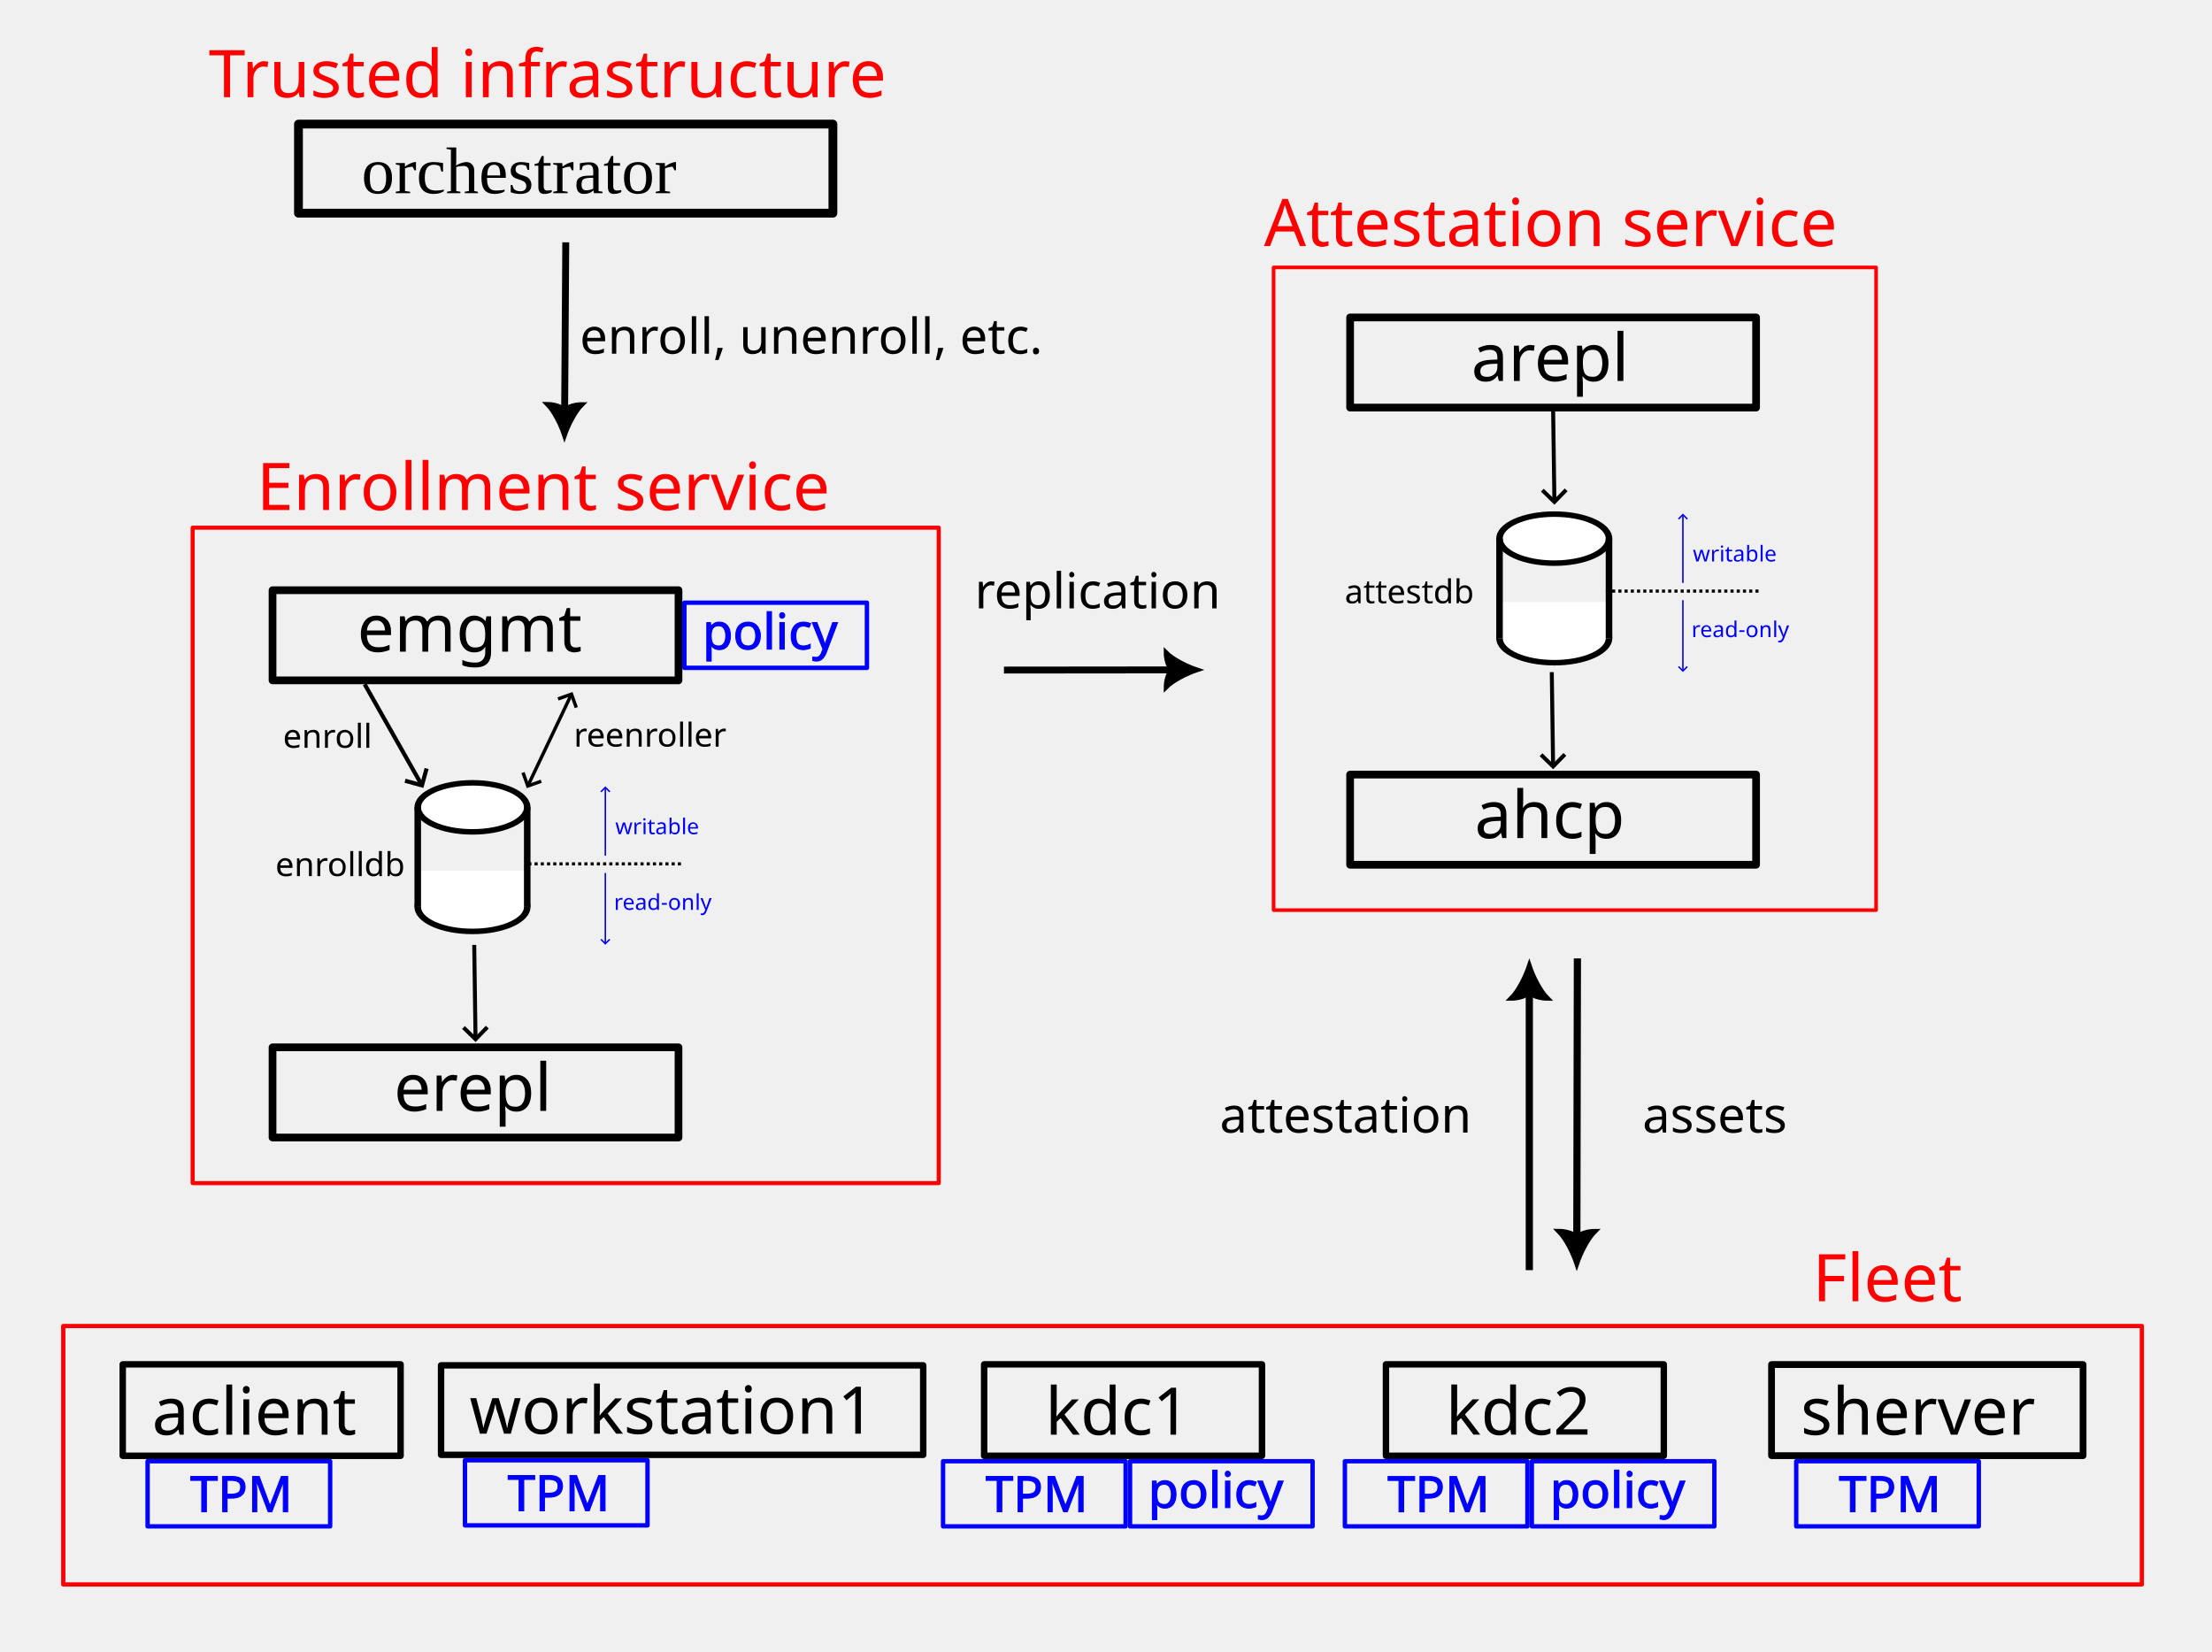
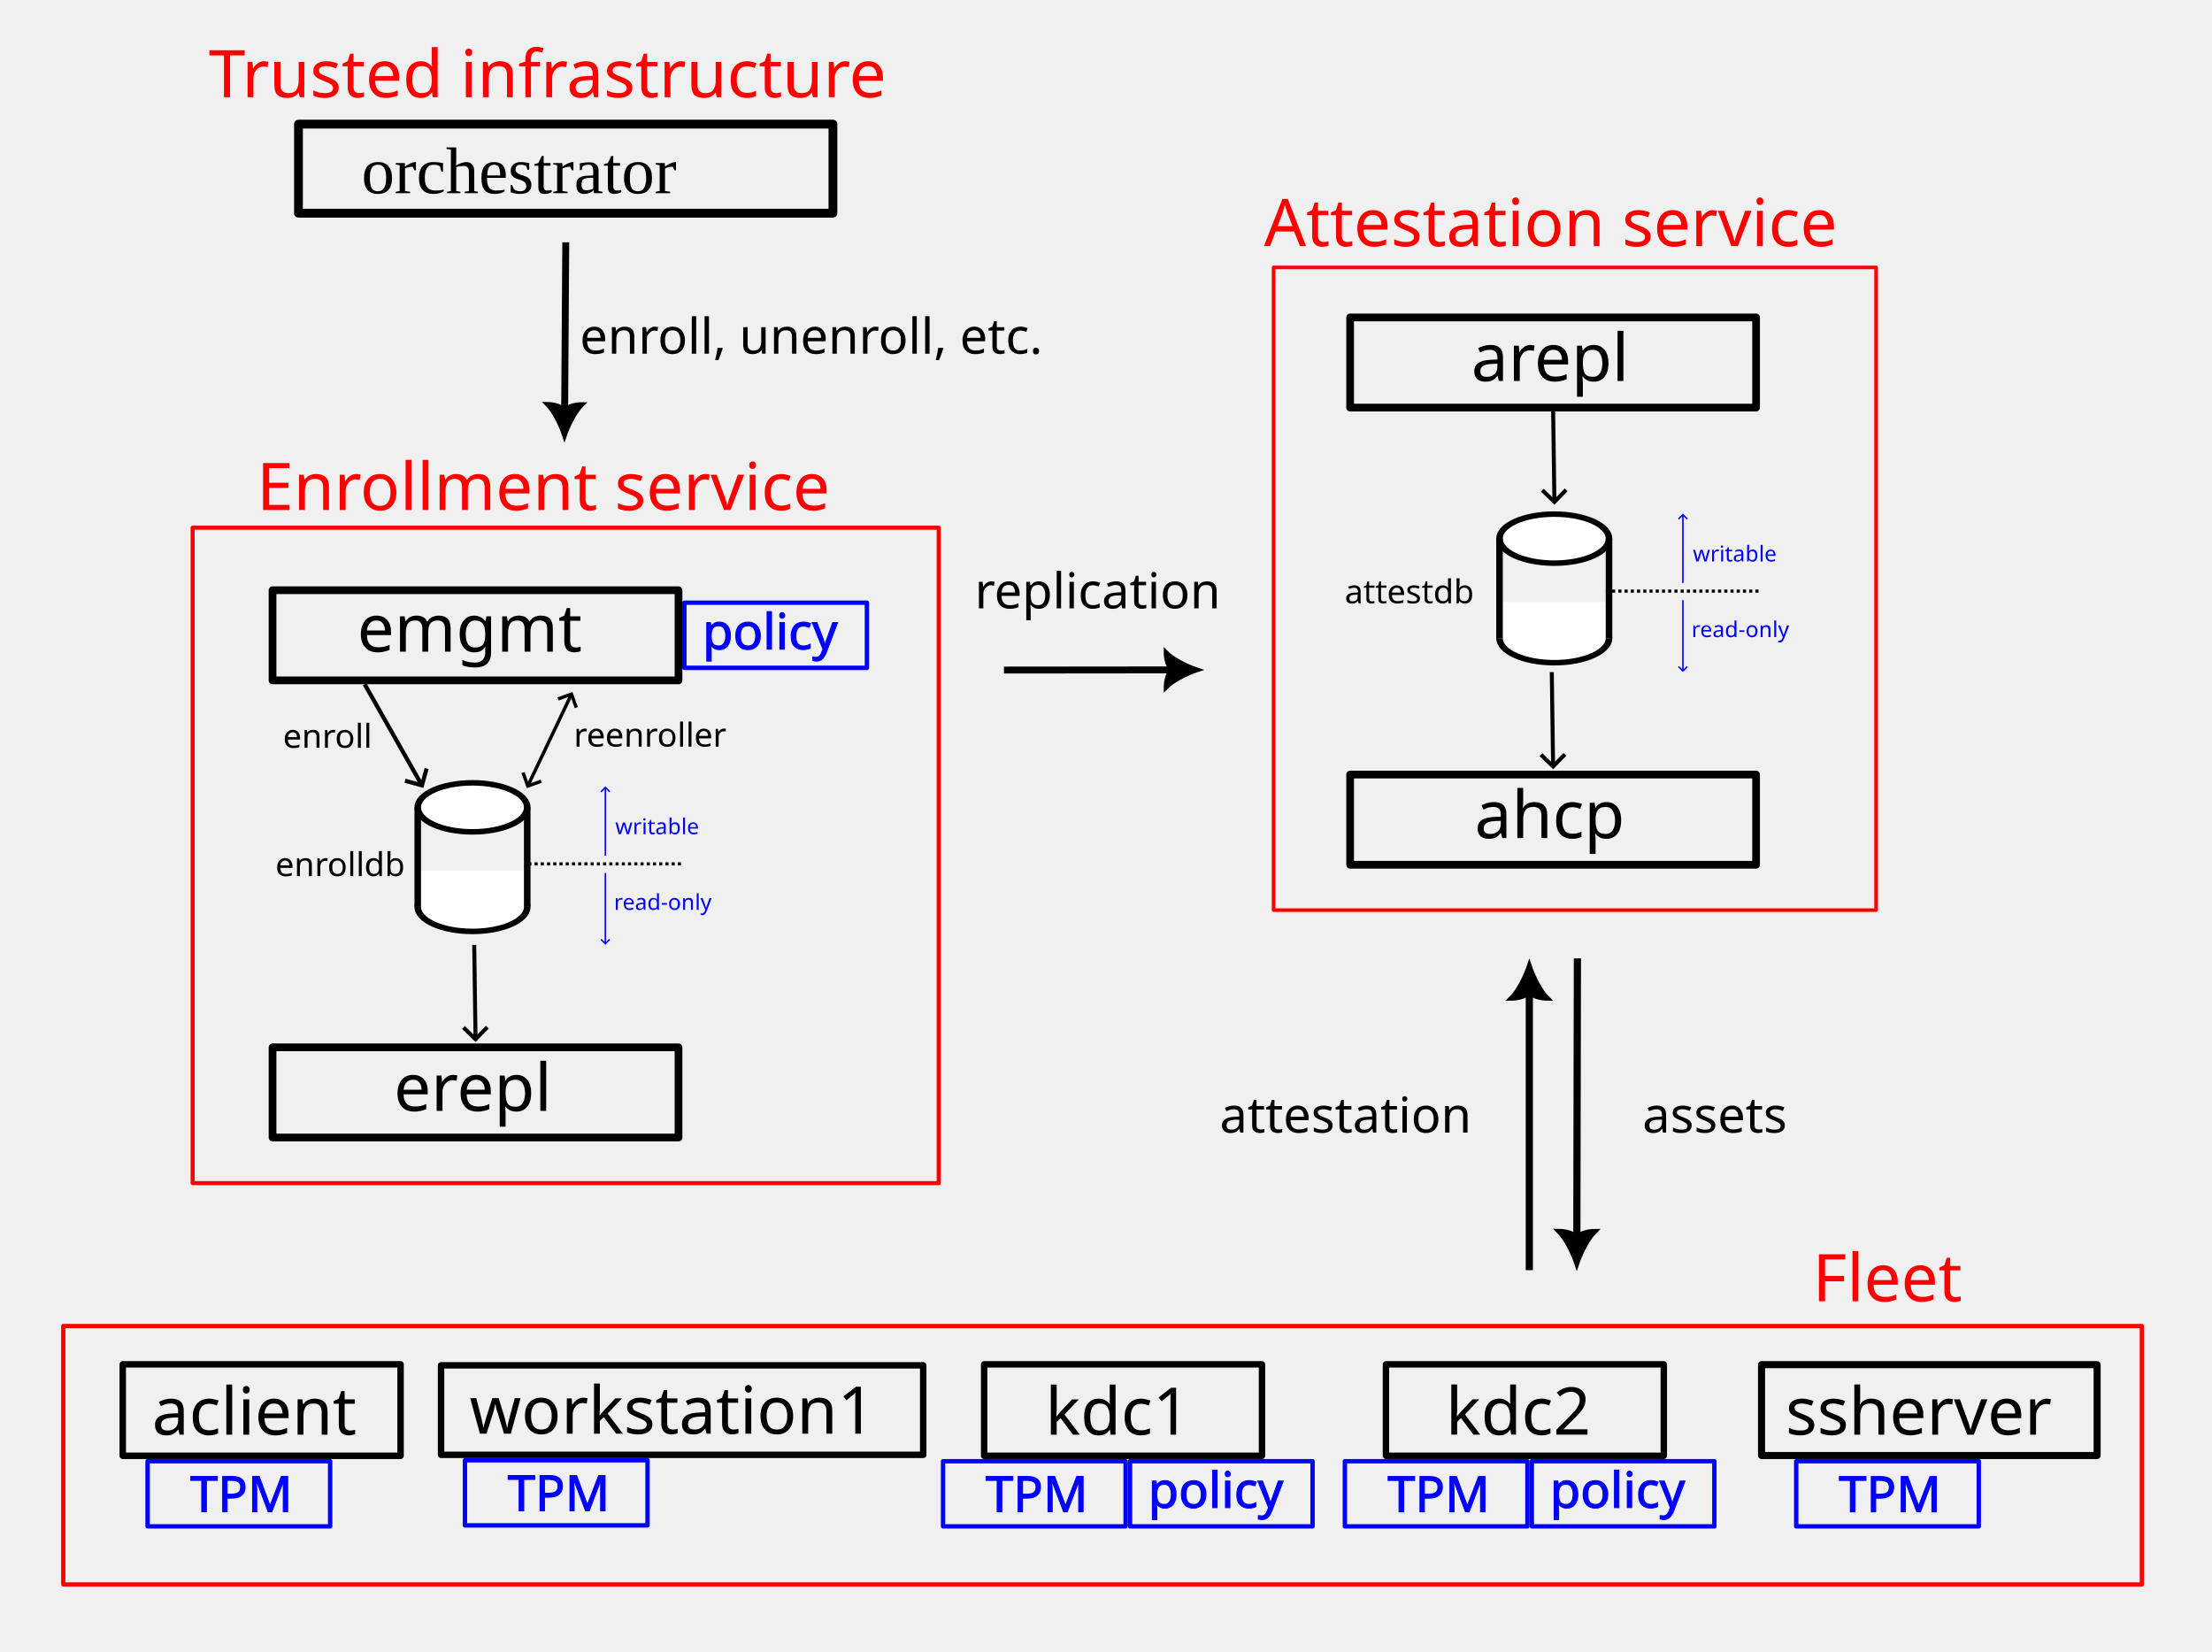
<svg xmlns="http://www.w3.org/2000/svg" width="142mm" height="106mm" viewBox="0 0 142 106" version="1.1" id="svg1">
  <defs id="defs1">
    <marker style="overflow:visible" id="marker6" refX="0" refY="0" orient="auto-start-reverse" markerWidth="1" markerHeight="1" viewBox="0 0 1 1" preserveAspectRatio="xMidYMid">
      <path transform="scale(0.5)" style="fill:context-stroke;fill-rule:evenodd;stroke:context-stroke;stroke-width:1pt" d="m 6,0 c -3,1 -7,3 -9,5 0,0 0,-4 2,-5 -2,-1 -2,-5 -2,-5 2,2 6,4 9,5 z" id="path6" />
    </marker>
    <marker style="overflow:visible" id="marker56" refX="0" refY="0" orient="auto-start-reverse" markerWidth="1" markerHeight="1" viewBox="0 0 1 1" preserveAspectRatio="xMidYMid">
      <path transform="scale(0.5)" style="fill:context-stroke;fill-rule:evenodd;stroke:context-stroke;stroke-width:1pt" d="m 6,0 c -3,1 -7,3 -9,5 0,0 0,-4 2,-5 -2,-1 -2,-5 -2,-5 2,2 6,4 9,5 z" id="path56" />
    </marker>
    <marker style="overflow:visible" id="marker35" refX="0" refY="0" orient="auto-start-reverse" markerWidth="1" markerHeight="1" viewBox="0 0 1 1" preserveAspectRatio="xMidYMid">
      <path style="fill:none;stroke:context-stroke;stroke-width:1;stroke-linecap:butt" d="M 3,-3 0,0 3,3" transform="rotate(180,0.125,0)" id="path35" />
    </marker>
    <marker style="overflow:visible" id="marker33" refX="0" refY="0" orient="auto-start-reverse" markerWidth="1" markerHeight="1" viewBox="0 0 1 1" preserveAspectRatio="xMidYMid">
      <path style="fill:none;stroke:context-stroke;stroke-width:1;stroke-linecap:butt" d="M 3,-3 0,0 3,3" transform="rotate(180,0.125,0)" id="path33" />
    </marker>
    <marker style="overflow:visible" id="marker25" refX="0" refY="0" orient="auto-start-reverse" markerWidth="1" markerHeight="1" viewBox="0 0 1 1" preserveAspectRatio="xMidYMid">
      <path style="fill:none;stroke:context-stroke;stroke-width:1;stroke-linecap:butt" d="M 3,-3 0,0 3,3" transform="rotate(180,0.125,0)" id="path25" />
    </marker>
    <marker style="overflow:visible" id="marker24" refX="0" refY="0" orient="auto-start-reverse" markerWidth="1" markerHeight="1" viewBox="0 0 1 1" preserveAspectRatio="xMidYMid">
      <path style="fill:none;stroke:context-stroke;stroke-width:1;stroke-linecap:butt" d="M 3,-3 0,0 3,3" transform="rotate(180,0.125,0)" id="path24" />
    </marker>
    <marker style="overflow:visible" id="ArrowWide" refX="0" refY="0" orient="auto-start-reverse" markerWidth="1" markerHeight="1" viewBox="0 0 1 1" preserveAspectRatio="xMidYMid">
      <path style="fill:none;stroke:context-stroke;stroke-width:1;stroke-linecap:butt" d="M 3,-3 0,0 3,3" transform="rotate(180,0.125,0)" id="path1" />
    </marker>
    <symbol id="FlowSymbols.svg:MagneticDisk">
      <path d="m 35,25 a 65,65 0 0 1 80,0 v 100 a 65,65 0 0 1 -80,0 z" style="stroke-width:2" id="path28" />
      <path d="M 115,25 A 65,65 0 0 1 35,25" style="fill:none;stroke-width:2;stroke-linecap:butt" id="path29" />
      <path d="M 115,40 A 65,65 0 0 1 35,40" style="fill:none;stroke-width:2;stroke-linecap:butt" id="path30" />
      <path d="M 115,55 A 65,65 0 0 1 35,55" style="fill:none;stroke-width:2;stroke-linecap:butt" id="path31" />
    </symbol>
    <marker style="overflow:visible" id="ArrowWide-8" refX="0" refY="0" orient="auto-start-reverse" markerWidth="1" markerHeight="1" viewBox="0 0 1 1" preserveAspectRatio="xMidYMid">
      <path style="fill:none;stroke:context-stroke;stroke-width:1;stroke-linecap:butt" d="M 3,-3 0,0 3,3" transform="rotate(180,0.125,0)" id="path1-7" />
    </marker>
    <marker style="overflow:visible" id="marker33-5" refX="0" refY="0" orient="auto-start-reverse" markerWidth="1" markerHeight="1" viewBox="0 0 1 1" preserveAspectRatio="xMidYMid">
      <path style="fill:none;stroke:context-stroke;stroke-width:1;stroke-linecap:butt" d="M 3,-3 0,0 3,3" transform="rotate(180,0.125,0)" id="path33-0" />
    </marker>
    <marker style="overflow:visible" id="marker35-9" refX="0" refY="0" orient="auto-start-reverse" markerWidth="1" markerHeight="1" viewBox="0 0 1 1" preserveAspectRatio="xMidYMid">
      <path style="fill:none;stroke:context-stroke;stroke-width:1;stroke-linecap:butt" d="M 3,-3 0,0 3,3" transform="rotate(180,0.125,0)" id="path35-0" />
    </marker>
    <marker style="overflow:visible" id="ArrowWide-8-0" refX="0" refY="0" orient="auto-start-reverse" markerWidth="1" markerHeight="1" viewBox="0 0 1 1" preserveAspectRatio="xMidYMid">
      <path style="fill:none;stroke:context-stroke;stroke-width:1;stroke-linecap:butt" d="M 3,-3 0,0 3,3" transform="rotate(180,0.125,0)" id="path1-7-6" />
    </marker>
    <marker style="overflow:visible" id="ArrowWide-8-0-9" refX="0" refY="0" orient="auto-start-reverse" markerWidth="1" markerHeight="1" viewBox="0 0 1 1" preserveAspectRatio="xMidYMid">
      <path style="fill:none;stroke:context-stroke;stroke-width:1;stroke-linecap:butt" d="M 3,-3 0,0 3,3" transform="rotate(180,0.125,0)" id="path1-7-6-7" />
    </marker>
    <marker style="overflow:visible" id="ArrowTriangleStylized-0" refX="0" refY="0" orient="auto-start-reverse" markerWidth="1" markerHeight="1" viewBox="0 0 1 1" preserveAspectRatio="xMidYMid">
      <path transform="scale(0.5)" style="fill:context-stroke;fill-rule:evenodd;stroke:context-stroke;stroke-width:1pt" d="m 6,0 c -3,1 -7,3 -9,5 0,0 0,-4 2,-5 -2,-1 -2,-5 -2,-5 2,2 6,4 9,5 z" id="path4-7" />
    </marker>
    <marker style="overflow:visible" id="marker56-4" refX="0" refY="0" orient="auto-start-reverse" markerWidth="1" markerHeight="1" viewBox="0 0 1 1" preserveAspectRatio="xMidYMid">
      <path transform="scale(0.5)" style="fill:context-stroke;fill-rule:evenodd;stroke:context-stroke;stroke-width:1pt" d="m 6,0 c -3,1 -7,3 -9,5 0,0 0,-4 2,-5 -2,-1 -2,-5 -2,-5 2,2 6,4 9,5 z" id="path56-8" />
    </marker>
  </defs>
  <g id="layer1">
    <text xml:space="preserve" style="font-style:normal;font-variant:normal;font-weight:normal;font-stretch:normal;font-size:2.117px;font-family:sans-serif;-inkscape-font-specification:'sans-serif, Normal';font-variant-ligatures:normal;font-variant-caps:normal;font-variant-numeric:normal;font-variant-east-asian:normal;text-align:start;writing-mode:lr-tb;direction:ltr;text-anchor:start;fill:#0000ff;stroke:#000000;stroke-width:0.065;stroke-linejoin:round;stroke-dasharray:none;stroke-opacity:1" x="109.721" y="74.618" id="text23">
      <tspan id="tspan23" style="stroke-width:0.065" x="109.721" y="74.618" />
    </text>
-     <g id="g46" transform="translate(-23.76191,-5.627278)">
-       <g id="g3" transform="translate(1.855981,-3.560193)">
-         <text xml:space="preserve" style="font-size:4.233px;text-align:start;writing-mode:lr-tb;direction:ltr;text-anchor:start;fill:#000000;stroke-width:0.265" x="45.116" y="21.59" id="text3">
-           <tspan id="tspan3" style="font-size:4.233px;stroke-width:0.265" x="45.116" y="21.59">orchestrator</tspan>
-         </text>
-         <rect style="fill:none;stroke:#000000;stroke-width:0.565;stroke-linejoin:round;stroke-dasharray:none;stroke-opacity:1" id="rect3" width="34.309" height="5.718" x="41.066" y="17.154" />
-       </g>
-       <text xml:space="preserve" style="font-style:normal;font-variant:normal;font-weight:normal;font-stretch:normal;font-size:4.233px;font-family:sans-serif;-inkscape-font-specification:'sans-serif, Normal';font-variant-ligatures:normal;font-variant-caps:normal;font-variant-numeric:normal;font-variant-east-asian:normal;text-align:start;writing-mode:lr-tb;direction:ltr;text-anchor:start;fill:#ff0000;fill-opacity:1;stroke-width:0.265" x="37.157" y="11.868" id="text3-8-19-5">
-         <tspan id="tspan39" x="37.157" y="11.868">Trusted infrastructure</tspan>
-       </text>
-     </g>
+     <text xml:space="preserve" style="font-size:4.233px;text-align:start;writing-mode:lr-tb;direction:ltr;text-anchor:start;fill:#000000;stroke-width:0.265" x="23.21" y="12.402" id="text3">
+       <tspan id="tspan3" style="font-size:4.233px;stroke-width:0.265" x="23.21" y="12.402">orchestrator</tspan>
+     </text>
+     <rect style="fill:none;stroke:#000000;stroke-width:0.565;stroke-linejoin:round;stroke-dasharray:none;stroke-opacity:1" id="rect3" width="34.309" height="5.718" x="19.161" y="7.967" />
+     <text xml:space="preserve" style="font-style:normal;font-variant:normal;font-weight:normal;font-stretch:normal;font-size:4.233px;font-family:sans-serif;-inkscape-font-specification:'sans-serif, Normal';font-variant-ligatures:normal;font-variant-caps:normal;font-variant-numeric:normal;font-variant-east-asian:normal;text-align:start;writing-mode:lr-tb;direction:ltr;text-anchor:start;fill:#ff0000;fill-opacity:1;stroke-width:0.265" x="13.395" y="6.24" id="text3-8-19-5">
+       <tspan id="tspan39" x="13.395" y="6.24">Trusted infrastructure</tspan>
+     </text>
    <text xml:space="preserve" style="font-style:normal;font-variant:normal;font-weight:normal;font-stretch:normal;font-size:3.175px;font-family:sans-serif;-inkscape-font-specification:'sans-serif, Normal';font-variant-ligatures:normal;font-variant-caps:normal;font-variant-numeric:normal;font-variant-east-asian:normal;text-align:start;writing-mode:lr-tb;direction:ltr;text-anchor:start;fill:#000000;fill-opacity:1;stroke:#0000ff;stroke-width:0;stroke-linejoin:round;stroke-dasharray:none;stroke-opacity:1" x="37.222" y="22.704" id="text22-0">
      <tspan id="tspan45" x="37.222" y="22.704">enroll, unenroll, etc.</tspan>
    </text>
    <g id="g52" transform="translate(-2.645834,-69.52263)">
      <text xml:space="preserve" style="font-style:normal;font-variant:normal;font-weight:normal;font-stretch:normal;font-size:3.175px;font-family:sans-serif;-inkscape-font-specification:'sans-serif, Normal';font-variant-ligatures:normal;font-variant-caps:normal;font-variant-numeric:normal;font-variant-east-asian:normal;text-align:start;writing-mode:lr-tb;direction:ltr;text-anchor:start;fill:#0000ff;fill-opacity:1;stroke:#0000ff;stroke-width:0.065;stroke-dasharray:none;stroke-opacity:1" x="14.862" y="166.567" id="text3-8-1-8">
        <tspan id="tspan50" x="14.862" y="166.567">TPM</tspan>
      </text>
      <rect style="fill:none;stroke:#0000ff;stroke-width:0.282;stroke-linejoin:round;stroke-dasharray:none;stroke-opacity:1" id="rect3-4-5-0" width="11.719" height="4.181" x="12.121" y="163.322" />
      <text xml:space="preserve" style="font-style:normal;font-variant:normal;font-weight:normal;font-stretch:normal;font-size:4.233px;font-family:sans-serif;-inkscape-font-specification:'sans-serif, Normal';font-variant-ligatures:normal;font-variant-caps:normal;font-variant-numeric:normal;font-variant-east-asian:normal;text-align:start;writing-mode:lr-tb;direction:ltr;text-anchor:start;fill:#000000;stroke-width:0.265" x="12.409" y="161.615" id="text3-8-9-8">
        <tspan id="tspan48" x="12.409" y="161.615">aclient</tspan>
      </text>
      <rect style="fill:none;stroke:#000000;stroke-width:0.413;stroke-linejoin:round;stroke-dasharray:none;stroke-opacity:1" id="rect3-4-4-1" width="17.837" height="5.87" x="10.525" y="157.104" />
    </g>
-     <g id="g55" transform="translate(1.5875,-69.78759)">
-       <text xml:space="preserve" style="font-style:normal;font-variant:normal;font-weight:normal;font-stretch:normal;font-size:3.175px;font-family:sans-serif;-inkscape-font-specification:'sans-serif, Normal';font-variant-ligatures:normal;font-variant-caps:normal;font-variant-numeric:normal;font-variant-east-asian:normal;text-align:start;writing-mode:lr-tb;direction:ltr;text-anchor:start;fill:#0000ff;fill-opacity:1;stroke:#0000ff;stroke-width:0.065;stroke-dasharray:none;stroke-opacity:1" x="116.463" y="166.832" id="text3-8-1-8-8">
-         <tspan id="tspan50-1" x="116.463" y="166.832">TPM</tspan>
-       </text>
-       <rect style="fill:none;stroke:#0000ff;stroke-width:0.282;stroke-linejoin:round;stroke-dasharray:none;stroke-opacity:1" id="rect3-4-5-0-9" width="11.719" height="4.181" x="113.722" y="163.587" />
-       <text xml:space="preserve" style="font-style:normal;font-variant:normal;font-weight:normal;font-stretch:normal;font-size:4.233px;font-family:sans-serif;-inkscape-font-specification:'sans-serif, Normal';font-variant-ligatures:normal;font-variant-caps:normal;font-variant-numeric:normal;font-variant-east-asian:normal;text-align:start;writing-mode:lr-tb;direction:ltr;text-anchor:start;fill:#000000;stroke-width:0.265" x="114.009" y="161.884" id="text3-8-9-8-8">
-         <tspan id="tspan55" x="114.009" y="161.884">sherver</tspan>
-       </text>
-       <rect style="fill:none;stroke:#000000;stroke-width:0.436;stroke-linejoin:round;stroke-dasharray:none;stroke-opacity:1" id="rect3-4-4-1-7" width="19.998" height="5.847" x="112.137" y="157.381" />
-     </g>
+     <text xml:space="preserve" style="font-style:normal;font-variant:normal;font-weight:normal;font-stretch:normal;font-size:3.175px;font-family:sans-serif;-inkscape-font-specification:'sans-serif, Normal';font-variant-ligatures:normal;font-variant-caps:normal;font-variant-numeric:normal;font-variant-east-asian:normal;text-align:start;writing-mode:lr-tb;direction:ltr;text-anchor:start;fill:#0000ff;fill-opacity:1;stroke:#0000ff;stroke-width:0.065;stroke-dasharray:none;stroke-opacity:1" x="118.05" y="97.044" id="text3-8-1-8-8">
+       <tspan id="tspan50-1" x="118.05" y="97.044">TPM</tspan>
+     </text>
+     <rect style="fill:none;stroke:#0000ff;stroke-width:0.282;stroke-linejoin:round;stroke-dasharray:none;stroke-opacity:1" id="rect3-4-5-0-9" width="11.719" height="4.181" x="115.309" y="93.799" />
+     <text xml:space="preserve" style="font-style:normal;font-variant:normal;font-weight:normal;font-stretch:normal;font-size:4.233px;font-family:sans-serif;-inkscape-font-specification:'sans-serif, Normal';font-variant-ligatures:normal;font-variant-caps:normal;font-variant-numeric:normal;font-variant-east-asian:normal;text-align:start;writing-mode:lr-tb;direction:ltr;text-anchor:start;fill:#000000;stroke-width:0.265" x="114.624" y="92.097" id="text3-8-9-8-8">
+       <tspan id="tspan2" x="114.624" y="92.097">ssherver</tspan>
+     </text>
+     <rect style="fill:none;stroke:#000000;stroke-width:0.452;stroke-linejoin:round;stroke-dasharray:none;stroke-opacity:1" id="rect3-4-4-1-7" width="21.542" height="5.831" x="113.083" y="87.601" />
    <g id="g53" transform="translate(-3.704167,-69.78759)">
      <text xml:space="preserve" style="font-style:normal;font-variant:normal;font-weight:normal;font-stretch:normal;font-size:3.175px;font-family:sans-serif;-inkscape-font-specification:'sans-serif, Normal';font-variant-ligatures:normal;font-variant-caps:normal;font-variant-numeric:normal;font-variant-east-asian:normal;text-align:start;writing-mode:lr-tb;direction:ltr;text-anchor:start;fill:#0000ff;fill-opacity:1;stroke:#0000ff;stroke-width:0.065;stroke-dasharray:none;stroke-opacity:1" x="66.985" y="166.832" id="text3-8-1-8-6">
        <tspan id="tspan50-5" x="66.985" y="166.832">TPM</tspan>
      </text>
      <rect style="fill:none;stroke:#0000ff;stroke-width:0.282;stroke-linejoin:round;stroke-dasharray:none;stroke-opacity:1" id="rect3-4-5-0-1" width="11.719" height="4.181" x="64.244" y="163.587" />
      <text xml:space="preserve" style="font-style:normal;font-variant:normal;font-weight:normal;font-stretch:normal;font-size:3.175px;font-family:sans-serif;-inkscape-font-specification:'sans-serif, Normal';font-variant-ligatures:normal;font-variant-caps:normal;font-variant-numeric:normal;font-variant-east-asian:normal;text-align:start;writing-mode:lr-tb;direction:ltr;text-anchor:start;fill:#0000ff;fill-opacity:1;stroke:#0000ff;stroke-width:0.065;stroke-dasharray:none;stroke-opacity:1" x="77.419" y="166.564" id="text3-8-1-8-6-4">
        <tspan id="tspan53" x="77.419" y="166.564">policy</tspan>
      </text>
      <rect style="fill:none;stroke:#0000ff;stroke-width:0.282;stroke-linejoin:round;stroke-dasharray:none;stroke-opacity:1" id="rect3-4-5-0-1-4" width="11.719" height="4.181" x="76.246" y="163.587" />
      <text xml:space="preserve" style="font-style:normal;font-variant:normal;font-weight:normal;font-stretch:normal;font-size:4.233px;font-family:sans-serif;-inkscape-font-specification:'sans-serif, Normal';font-variant-ligatures:normal;font-variant-caps:normal;font-variant-numeric:normal;font-variant-east-asian:normal;text-align:start;writing-mode:lr-tb;direction:ltr;text-anchor:start;fill:#000000;stroke-width:0.265" x="70.806" y="161.88" id="text3-8-9-8-0">
        <tspan id="tspan52" x="70.806" y="161.88">kdc1</tspan>
      </text>
      <rect style="fill:none;stroke:#000000;stroke-width:0.413;stroke-linejoin:round;stroke-dasharray:none;stroke-opacity:1" id="rect3-4-4-1-9" width="17.837" height="5.87" x="66.881" y="157.369" />
    </g>
    <g id="g54" transform="translate(-4.7625,-69.19595)">
      <text xml:space="preserve" style="font-style:normal;font-variant:normal;font-weight:normal;font-stretch:normal;font-size:3.175px;font-family:sans-serif;-inkscape-font-specification:'sans-serif, Normal';font-variant-ligatures:normal;font-variant-caps:normal;font-variant-numeric:normal;font-variant-east-asian:normal;text-align:start;writing-mode:lr-tb;direction:ltr;text-anchor:start;fill:#0000ff;fill-opacity:1;stroke:#0000ff;stroke-width:0.065;stroke-dasharray:none;stroke-opacity:1" x="93.838" y="166.24" id="text3-8-1-8-6-5">
        <tspan id="tspan50-5-3" x="93.838" y="166.24">TPM</tspan>
      </text>
      <rect style="fill:none;stroke:#0000ff;stroke-width:0.282;stroke-linejoin:round;stroke-dasharray:none;stroke-opacity:1" id="rect3-4-5-0-1-3" width="11.719" height="4.181" x="91.097" y="162.995" />
      <text xml:space="preserve" style="font-style:normal;font-variant:normal;font-weight:normal;font-stretch:normal;font-size:3.175px;font-family:sans-serif;-inkscape-font-specification:'sans-serif, Normal';font-variant-ligatures:normal;font-variant-caps:normal;font-variant-numeric:normal;font-variant-east-asian:normal;text-align:start;writing-mode:lr-tb;direction:ltr;text-anchor:start;fill:#0000ff;fill-opacity:1;stroke:#0000ff;stroke-width:0.065;stroke-dasharray:none;stroke-opacity:1" x="104.271" y="165.973" id="text3-8-1-8-6-4-3">
        <tspan id="tspan53-7" x="104.271" y="165.973">policy</tspan>
      </text>
      <rect style="fill:none;stroke:#0000ff;stroke-width:0.282;stroke-linejoin:round;stroke-dasharray:none;stroke-opacity:1" id="rect3-4-5-0-1-4-4" width="11.719" height="4.181" x="103.098" y="162.995" />
      <text xml:space="preserve" style="font-style:normal;font-variant:normal;font-weight:normal;font-stretch:normal;font-size:4.233px;font-family:sans-serif;-inkscape-font-specification:'sans-serif, Normal';font-variant-ligatures:normal;font-variant-caps:normal;font-variant-numeric:normal;font-variant-east-asian:normal;text-align:start;writing-mode:lr-tb;direction:ltr;text-anchor:start;fill:#000000;stroke-width:0.265" x="97.57" y="161.289" id="text3-8-9-8-0-3">
        <tspan id="tspan54" x="97.57" y="161.289">kdc2</tspan>
      </text>
      <rect style="fill:none;stroke:#000000;stroke-width:0.413;stroke-linejoin:round;stroke-dasharray:none;stroke-opacity:1" id="rect3-4-4-1-9-0" width="17.837" height="5.87" x="93.734" y="156.777" />
    </g>
    <g id="g51" transform="translate(-5.291667,-69.85004)">
      <text xml:space="preserve" style="font-style:normal;font-variant:normal;font-weight:normal;font-stretch:normal;font-size:3.175px;font-family:sans-serif;-inkscape-font-specification:'sans-serif, Normal';font-variant-ligatures:normal;font-variant-caps:normal;font-variant-numeric:normal;font-variant-east-asian:normal;text-align:start;writing-mode:lr-tb;direction:ltr;text-anchor:start;fill:#0000ff;fill-opacity:1;stroke:#0000ff;stroke-width:0.065;stroke-dasharray:none;stroke-opacity:1" x="37.881" y="166.832" id="text3-8-1-8-3">
        <tspan id="tspan50-8" x="37.881" y="166.832">TPM</tspan>
      </text>
      <rect style="fill:none;stroke:#0000ff;stroke-width:0.282;stroke-linejoin:round;stroke-dasharray:none;stroke-opacity:1" id="rect3-4-5-0-3" width="11.719" height="4.181" x="35.14" y="163.587" />
      <text xml:space="preserve" style="font-style:normal;font-variant:normal;font-weight:normal;font-stretch:normal;font-size:4.233px;font-family:sans-serif;-inkscape-font-specification:'sans-serif, Normal';font-variant-ligatures:normal;font-variant-caps:normal;font-variant-numeric:normal;font-variant-east-asian:normal;text-align:start;writing-mode:lr-tb;direction:ltr;text-anchor:start;fill:#000000;stroke-width:0.265" x="35.428" y="161.88" id="text3-8-9-8-7">
        <tspan id="tspan51" x="35.428" y="161.88">workstation1</tspan>
      </text>
      <rect style="fill:none;stroke:#000000;stroke-width:0.413;stroke-linejoin:round;stroke-dasharray:none;stroke-opacity:1" id="rect3-4-4-1-0" width="30.952" height="5.745" x="33.606" y="157.494" />
    </g>
    <rect style="fill:none;fill-opacity:1;stroke:#ff0000;stroke-width:0.274;stroke-linejoin:round;stroke-dasharray:none;stroke-dashoffset:0;stroke-opacity:1" id="rect42-4-2" width="133.435" height="16.589" x="4.062" y="85.121" />
    <text xml:space="preserve" style="font-style:normal;font-variant:normal;font-weight:normal;font-stretch:normal;font-size:4.233px;font-family:sans-serif;-inkscape-font-specification:'sans-serif, Normal';font-variant-ligatures:normal;font-variant-caps:normal;font-variant-numeric:normal;font-variant-east-asian:normal;text-align:start;writing-mode:lr-tb;direction:ltr;text-anchor:start;fill:#ff0000;fill-opacity:1;stroke-width:0.265" x="116.363" y="83.532" id="text3-8-19-1-0">
      <tspan id="tspan47" x="116.363" y="83.532">Fleet</tspan>
    </text>
    <path style="fill:none;fill-opacity:1;stroke:#000000;stroke-width:0.443;stroke-linejoin:round;stroke-dasharray:none;stroke-dashoffset:0;stroke-opacity:1;marker-start:url(#marker6)" d="m 36.246,26.622 0.074,-11.067" id="path44" />
    <text xml:space="preserve" style="font-style:normal;font-variant:normal;font-weight:normal;font-stretch:normal;font-size:3.175px;font-family:sans-serif;-inkscape-font-specification:'sans-serif, Normal';font-variant-ligatures:normal;font-variant-caps:normal;font-variant-numeric:normal;font-variant-east-asian:normal;text-align:start;writing-mode:lr-tb;direction:ltr;text-anchor:start;fill:#000000;fill-opacity:1;stroke:#0000ff;stroke-width:0;stroke-linejoin:round;stroke-dasharray:none;stroke-opacity:1" x="62.58" y="39.051" id="text22-0-7">
      <tspan id="tspan46" x="62.58" y="39.051">replication</tspan>
    </text>
    <text xml:space="preserve" style="font-style:normal;font-variant:normal;font-weight:normal;font-stretch:normal;font-size:3.175px;font-family:sans-serif;-inkscape-font-specification:'sans-serif, Normal';font-variant-ligatures:normal;font-variant-caps:normal;font-variant-numeric:normal;font-variant-east-asian:normal;text-align:start;writing-mode:lr-tb;direction:ltr;text-anchor:start;fill:#000000;fill-opacity:1;stroke:#0000ff;stroke-width:0;stroke-linejoin:round;stroke-dasharray:none;stroke-opacity:1" x="78.304" y="72.704" id="text22-0-7-1">
      <tspan id="tspan56" x="78.304" y="72.704">attestation</tspan>
    </text>
    <text xml:space="preserve" style="font-style:normal;font-variant:normal;font-weight:normal;font-stretch:normal;font-size:3.175px;font-family:sans-serif;-inkscape-font-specification:'sans-serif, Normal';font-variant-ligatures:normal;font-variant-caps:normal;font-variant-numeric:normal;font-variant-east-asian:normal;text-align:start;writing-mode:lr-tb;direction:ltr;text-anchor:start;fill:#000000;fill-opacity:1;stroke:#0000ff;stroke-width:0;stroke-linejoin:round;stroke-dasharray:none;stroke-opacity:1" x="105.442" y="72.704" id="text22-0-7-1-1">
      <tspan id="tspan1" x="105.442" y="72.704">assets</tspan>
    </text>
    <path style="fill:none;fill-opacity:1;stroke:#000000;stroke-width:0.443;stroke-linejoin:round;stroke-dasharray:none;stroke-dashoffset:0;stroke-opacity:1;marker-end:url(#ArrowTriangleStylized-0)" d="m 64.449,43.013 11.068,-0.011" id="path44-7" />
    <path style="fill:none;fill-opacity:1;stroke:#000000;stroke-width:0.462;stroke-linejoin:round;stroke-dasharray:none;stroke-dashoffset:0;stroke-opacity:1;marker-start:url(#marker56)" d="m 98.175,63.392 -1e-5,18.142" id="path44-7-1" />
    <path style="fill:none;fill-opacity:1;stroke:#000000;stroke-width:0.462;stroke-linejoin:round;stroke-dasharray:none;stroke-dashoffset:0;stroke-opacity:1;marker-start:url(#marker56-4)" d="m 101.225,79.729 0.037,-18.208" id="path44-7-1-2" />
    <g id="g6" transform="translate(3.175,26.45834)">
      <g id="g4" transform="translate(-7.517961,-44.61256)">
        <text xml:space="preserve" style="font-style:normal;font-variant:normal;font-weight:normal;font-stretch:normal;font-size:4.233px;font-family:sans-serif;-inkscape-font-specification:'sans-serif, Normal';font-variant-ligatures:normal;font-variant-caps:normal;font-variant-numeric:normal;font-variant-east-asian:normal;text-align:start;writing-mode:lr-tb;direction:ltr;text-anchor:start;fill:#000000;stroke-width:0.265" x="27.272" y="59.983" id="text3-8">
          <tspan id="tspan4" x="27.272" y="59.983">emgmt</tspan>
        </text>
        <rect style="fill:none;stroke:#000000;stroke-width:0.495;stroke-linejoin:round;stroke-dasharray:none;stroke-opacity:1" id="rect3-4" width="26.061" height="5.788" x="21.839" y="56.041" />
      </g>
      <text xml:space="preserve" style="font-style:normal;font-variant:normal;font-weight:normal;font-stretch:normal;font-size:4.233px;font-family:sans-serif;-inkscape-font-specification:'sans-serif, Normal';font-variant-ligatures:normal;font-variant-caps:normal;font-variant-numeric:normal;font-variant-east-asian:normal;text-align:start;writing-mode:lr-tb;direction:ltr;text-anchor:start;fill:#000000;stroke-width:0.265" x="22.111" y="44.849" id="text3-8-5">
        <tspan id="tspan37" x="22.111" y="44.849">erepl</tspan>
      </text>
      <rect style="fill:none;stroke:#000000;stroke-width:0.495;stroke-linejoin:round;stroke-dasharray:none;stroke-opacity:1" id="rect3-4-6" width="26.061" height="5.788" x="14.321" y="40.773" />
      <text xml:space="preserve" style="font-style:normal;font-variant:normal;font-weight:normal;font-stretch:normal;font-size:3.175px;font-family:sans-serif;-inkscape-font-specification:'sans-serif, Normal';font-variant-ligatures:normal;font-variant-caps:normal;font-variant-numeric:normal;font-variant-east-asian:normal;text-align:start;writing-mode:lr-tb;direction:ltr;text-anchor:start;fill:#0000ff;fill-opacity:1;stroke:#0000ff;stroke-width:0.065;stroke-dasharray:none;stroke-opacity:1" x="41.932" y="15.209" id="text3-8-1">
        <tspan id="tspan21" x="41.932" y="15.209">policy</tspan>
      </text>
      <rect style="fill:none;stroke:#0000ff;stroke-width:0.282;stroke-linejoin:round;stroke-dasharray:none;stroke-opacity:1" id="rect3-4-5" width="11.719" height="4.181" x="40.759" y="12.231" />
      <path style="display:inline;fill:none;fill-rule:evenodd;stroke:#000000;stroke-width:0.265;stroke-linecap:butt;stroke-linejoin:miter;stroke-dasharray:none;stroke-opacity:1;marker-end:url(#ArrowWide)" d="m 20.234,17.463 3.645,6.437" id="path21" />
      <text xml:space="preserve" style="font-style:normal;font-variant:normal;font-weight:normal;font-stretch:normal;font-size:3.175px;font-family:sans-serif;-inkscape-font-specification:'sans-serif, Normal';font-variant-ligatures:normal;font-variant-caps:normal;font-variant-numeric:normal;font-variant-east-asian:normal;text-align:start;writing-mode:lr-tb;direction:ltr;text-anchor:start;fill:#000000;fill-opacity:1;stroke:#0000ff;stroke-width:0;stroke-linejoin:round;stroke-dasharray:none;stroke-opacity:1" x="14.996" y="21.547" id="text22">
        <tspan id="tspan22" style="font-style:normal;font-variant:normal;font-weight:normal;font-stretch:normal;font-size:2.117px;font-family:sans-serif;-inkscape-font-specification:'sans-serif, Normal';font-variant-ligatures:normal;font-variant-caps:normal;font-variant-numeric:normal;font-variant-east-asian:normal;fill:#000000;fill-opacity:1;stroke:#000000;stroke-width:0;stroke-dasharray:none;stroke-opacity:1" x="14.996" y="21.547">enroll</tspan>
      </text>
      <text xml:space="preserve" style="font-style:normal;font-variant:normal;font-weight:normal;font-stretch:normal;font-size:2.117px;font-family:sans-serif;-inkscape-font-specification:'sans-serif, Normal';font-variant-ligatures:normal;font-variant-caps:normal;font-variant-numeric:normal;font-variant-east-asian:normal;text-align:start;writing-mode:lr-tb;direction:ltr;text-anchor:start;fill:#000000;fill-opacity:1;stroke:#0000ff;stroke-width:0;stroke-linejoin:round;stroke-dasharray:none;stroke-opacity:1" x="14.506" y="29.782" id="text22-2">
        <tspan id="tspan26" x="14.506" y="29.782">enrolldb</tspan>
      </text>
      <path style="fill:none;fill-rule:evenodd;stroke:#000000;stroke-width:0.216px;stroke-linecap:butt;stroke-linejoin:miter;stroke-opacity:1;marker-start:url(#marker24);marker-end:url(#marker25)" d="m 33.489,18.15 -2.759,5.799" id="path23" />
      <text xml:space="preserve" style="font-style:normal;font-variant:normal;font-weight:normal;font-stretch:normal;font-size:2.117px;font-family:sans-serif;-inkscape-font-specification:'sans-serif, Normal';font-variant-ligatures:normal;font-variant-caps:normal;font-variant-numeric:normal;font-variant-east-asian:normal;text-align:start;writing-mode:lr-tb;direction:ltr;text-anchor:start;fill:#000000;fill-opacity:1;stroke:#0000ff;stroke-width:0;stroke-linejoin:round;stroke-dasharray:none;stroke-opacity:1" x="33.653" y="21.47" id="text22-3">
        <tspan id="tspan25" x="33.653" y="21.47">reenroller</tspan>
      </text>
      <path style="fill:#000000;fill-opacity:1;stroke:#000000;stroke-width:0;stroke-linejoin:round;stroke-dasharray:none;stroke-opacity:1" d="m 30.74,28.994 h 9.89" id="path26" />
      <path style="fill:#000000;fill-opacity:1;stroke:#000000;stroke-width:0.2;stroke-linejoin:round;stroke-dasharray:0.2, 0.2;stroke-dashoffset:0;stroke-opacity:1" d="m 30.74,28.994 h 9.89" id="path27" />
      <path style="fill:none;fill-opacity:1;stroke:#0000ff;stroke-width:0.095;stroke-linejoin:round;stroke-dasharray:none;stroke-dashoffset:0;stroke-opacity:1;marker-end:url(#marker33)" d="M 35.685,28.472 V 24.109" id="path32" />
      <path style="fill:none;fill-opacity:1;stroke:#0000ff;stroke-width:0.094;stroke-linejoin:round;stroke-dasharray:none;stroke-dashoffset:0;stroke-opacity:1;marker-end:url(#marker35)" d="m 35.685,29.579 v 4.52" id="path34" />
      <text xml:space="preserve" style="font-style:normal;font-variant:normal;font-weight:normal;font-stretch:normal;font-size:1.411px;font-family:sans-serif;-inkscape-font-specification:'sans-serif, Normal';font-variant-ligatures:normal;font-variant-caps:normal;font-variant-numeric:normal;font-variant-east-asian:normal;text-align:start;writing-mode:lr-tb;direction:ltr;text-anchor:start;fill:#0000ff;fill-opacity:1;stroke:none;stroke-width:0;stroke-linejoin:round;stroke-dasharray:none;stroke-opacity:1" x="36.326" y="27.092" id="text22-2-3">
        <tspan id="tspan35" x="36.326" y="27.092">writable</tspan>
      </text>
      <text xml:space="preserve" style="font-style:normal;font-variant:normal;font-weight:normal;font-stretch:normal;font-size:1.411px;font-family:sans-serif;-inkscape-font-specification:'sans-serif, Normal';font-variant-ligatures:normal;font-variant-caps:normal;font-variant-numeric:normal;font-variant-east-asian:normal;text-align:start;writing-mode:lr-tb;direction:ltr;text-anchor:start;fill:#0000ff;fill-opacity:1;stroke:none;stroke-width:0;stroke-linejoin:round;stroke-dasharray:none;stroke-opacity:1" x="36.234" y="31.947" id="text22-2-3-4">
        <tspan id="tspan36" x="36.234" y="31.947">read-only</tspan>
      </text>
      <path style="display:inline;fill:none;fill-rule:evenodd;stroke:#000000;stroke-width:0.255;stroke-linecap:butt;stroke-linejoin:miter;stroke-dasharray:none;stroke-opacity:1;marker-end:url(#ArrowWide-8)" d="m 27.268,34.197 0.084,5.991" id="path21-2" />
      <text xml:space="preserve" style="font-style:normal;font-variant:normal;font-weight:normal;font-stretch:normal;font-size:4.233px;font-family:sans-serif;-inkscape-font-specification:'sans-serif, Normal';font-variant-ligatures:normal;font-variant-caps:normal;font-variant-numeric:normal;font-variant-east-asian:normal;text-align:start;writing-mode:lr-tb;direction:ltr;text-anchor:start;fill:#ff0000;fill-opacity:1;stroke-width:0.265" x="13.307" y="6.282" id="text3-8-19">
        <tspan id="tspan43" x="13.307" y="6.282">Enrollment service</tspan>
      </text>
      <rect style="fill:none;fill-opacity:1;stroke:#ff0000;stroke-width:0.262;stroke-linejoin:round;stroke-dasharray:none;stroke-dashoffset:0;stroke-opacity:1" id="rect42" width="47.895" height="42.073" x="9.192" y="7.415" />
      <g id="g5" transform="matrix(1.00374,0,0,0.8422189,-41.04356,-9.522856)">
        <ellipse style="fill:#ffffff;fill-opacity:1;stroke:#000000;stroke-width:0.419;stroke-linejoin:round;stroke-dasharray:none" id="path2" cx="67.946" cy="49.014" rx="3.501" ry="1.869" />
        <rect style="fill:#ffffff;fill-opacity:1;stroke:#000000;stroke-width:0;stroke-linejoin:round;stroke-dasharray:none" id="rect2" width="7.162" height="2.761" x="64.365" y="46.254" />
        <ellipse style="fill:#ffffff;fill-opacity:1;stroke:#000000;stroke-width:0.419;stroke-linejoin:round;stroke-dasharray:none" id="path2-8" cx="67.946" cy="41.426" rx="3.501" ry="1.869" />
        <path style="fill:#ffffff;fill-opacity:1;stroke:#000000;stroke-width:0.419;stroke-linejoin:round;stroke-dasharray:none;stroke-opacity:1" d="M 64.445,49.014 V 41.426" id="path3" />
        <path style="fill:#ffffff;fill-opacity:1;stroke:#000000;stroke-width:0.419;stroke-linejoin:round;stroke-dasharray:none;stroke-opacity:1" d="M 71.447,49.014 V 41.426" id="path3-1" />
      </g>
    </g>
    <g id="g7" transform="translate(3.175,9.525001)">
      <text xml:space="preserve" style="font-style:normal;font-variant:normal;font-weight:normal;font-stretch:normal;font-size:4.233px;font-family:sans-serif;-inkscape-font-specification:'sans-serif, Normal';font-variant-ligatures:normal;font-variant-caps:normal;font-variant-numeric:normal;font-variant-east-asian:normal;text-align:start;writing-mode:lr-tb;direction:ltr;text-anchor:start;fill:#ff0000;fill-opacity:1;stroke-width:0.265" x="77.964" y="6.277" id="text3-8-19-1">
        <tspan id="tspan42" x="77.964" y="6.277">Attestation service</tspan>
      </text>
      <text xml:space="preserve" style="font-style:normal;font-variant:normal;font-weight:normal;font-stretch:normal;font-size:4.233px;font-family:sans-serif;-inkscape-font-specification:'sans-serif, Normal';font-variant-ligatures:normal;font-variant-caps:normal;font-variant-numeric:normal;font-variant-east-asian:normal;text-align:start;writing-mode:lr-tb;direction:ltr;text-anchor:start;fill:#000000;stroke-width:0.265" x="91.277" y="14.928" id="text3-8-9">
        <tspan id="tspan40" x="91.277" y="14.928">arepl</tspan>
      </text>
      <rect style="fill:none;stroke:#000000;stroke-width:0.495;stroke-linejoin:round;stroke-dasharray:none;stroke-opacity:1" id="rect3-4-4" width="26.061" height="5.788" x="83.496" y="10.852" />
      <text xml:space="preserve" style="font-style:normal;font-variant:normal;font-weight:normal;font-stretch:normal;font-size:4.233px;font-family:sans-serif;-inkscape-font-specification:'sans-serif, Normal';font-variant-ligatures:normal;font-variant-caps:normal;font-variant-numeric:normal;font-variant-east-asian:normal;text-align:start;writing-mode:lr-tb;direction:ltr;text-anchor:start;fill:#000000;stroke-width:0.265" x="91.498" y="44.273" id="text3-8-5-4">
        <tspan id="tspan41" x="91.498" y="44.273">ahcp</tspan>
      </text>
      <rect style="fill:none;stroke:#000000;stroke-width:0.495;stroke-linejoin:round;stroke-dasharray:none;stroke-opacity:1" id="rect3-4-6-0" width="26.061" height="5.788" x="83.496" y="40.197" />
      <text xml:space="preserve" style="font-style:normal;font-variant:normal;font-weight:normal;font-stretch:normal;font-size:2.117px;font-family:sans-serif;-inkscape-font-specification:'sans-serif, Normal';font-variant-ligatures:normal;font-variant-caps:normal;font-variant-numeric:normal;font-variant-east-asian:normal;text-align:start;writing-mode:lr-tb;direction:ltr;text-anchor:start;fill:#000000;fill-opacity:1;stroke:#0000ff;stroke-width:0;stroke-linejoin:round;stroke-dasharray:none;stroke-opacity:1" x="83.151" y="29.206" id="text22-2-37">
        <tspan id="tspan49" x="83.151" y="29.206">attestdb</tspan>
      </text>
      <path style="fill:#000000;fill-opacity:1;stroke:#000000;stroke-width:0;stroke-linejoin:round;stroke-dasharray:none;stroke-opacity:1" d="m 99.914,28.418 h 9.89" id="path26-1" />
      <path style="fill:#000000;fill-opacity:1;stroke:#000000;stroke-width:0.2;stroke-linejoin:round;stroke-dasharray:0.2, 0.2;stroke-dashoffset:0;stroke-opacity:1" d="m 99.914,28.418 h 9.89" id="path27-3" />
      <path style="fill:none;fill-opacity:1;stroke:#0000ff;stroke-width:0.095;stroke-linejoin:round;stroke-dasharray:none;stroke-dashoffset:0;stroke-opacity:1;marker-end:url(#marker33-5)" d="m 104.859,27.896 v -4.363" id="path32-5" />
      <path style="fill:none;fill-opacity:1;stroke:#0000ff;stroke-width:0.094;stroke-linejoin:round;stroke-dasharray:none;stroke-dashoffset:0;stroke-opacity:1;marker-end:url(#marker35-9)" d="m 104.859,29.003 v 4.52" id="path34-9" />
      <text xml:space="preserve" style="font-style:normal;font-variant:normal;font-weight:normal;font-stretch:normal;font-size:1.411px;font-family:sans-serif;-inkscape-font-specification:'sans-serif, Normal';font-variant-ligatures:normal;font-variant-caps:normal;font-variant-numeric:normal;font-variant-east-asian:normal;text-align:start;writing-mode:lr-tb;direction:ltr;text-anchor:start;fill:#0000ff;fill-opacity:1;stroke:none;stroke-width:0;stroke-linejoin:round;stroke-dasharray:none;stroke-opacity:1" x="105.5" y="26.516" id="text22-2-3-8">
        <tspan id="tspan35-4" x="105.5" y="26.516">writable</tspan>
      </text>
      <text xml:space="preserve" style="font-style:normal;font-variant:normal;font-weight:normal;font-stretch:normal;font-size:1.411px;font-family:sans-serif;-inkscape-font-specification:'sans-serif, Normal';font-variant-ligatures:normal;font-variant-caps:normal;font-variant-numeric:normal;font-variant-east-asian:normal;text-align:start;writing-mode:lr-tb;direction:ltr;text-anchor:start;fill:#0000ff;fill-opacity:1;stroke:none;stroke-width:0;stroke-linejoin:round;stroke-dasharray:none;stroke-opacity:1" x="105.408" y="31.371" id="text22-2-3-4-0">
        <tspan id="tspan36-7" x="105.408" y="31.371">read-only</tspan>
      </text>
      <path style="display:inline;fill:none;fill-rule:evenodd;stroke:#000000;stroke-width:0.255;stroke-linecap:butt;stroke-linejoin:miter;stroke-dasharray:none;stroke-opacity:1;marker-end:url(#ArrowWide-8-0)" d="m 96.442,33.621 0.084,5.991" id="path21-2-6" />
      <path style="display:inline;fill:none;fill-rule:evenodd;stroke:#000000;stroke-width:0.255;stroke-linecap:butt;stroke-linejoin:miter;stroke-dasharray:none;stroke-opacity:1;marker-end:url(#ArrowWide-8-0-9)" d="m 96.526,16.64 0.084,5.991" id="path21-2-6-7" />
      <rect style="fill:none;fill-opacity:1;stroke:#ff0000;stroke-width:0.233;stroke-linejoin:round;stroke-dasharray:none;stroke-dashoffset:0;stroke-opacity:1" id="rect42-4" width="38.678" height="41.256" x="78.584" y="7.642" />
      <g id="g5-7" transform="matrix(1.00374,0,0,0.8422189,28.40164,-9.838565)">
        <ellipse style="fill:#ffffff;fill-opacity:1;stroke:#000000;stroke-width:0.419;stroke-linejoin:round;stroke-dasharray:none" id="path2-6" cx="67.946" cy="49.014" rx="3.501" ry="1.869" />
        <rect style="fill:#ffffff;fill-opacity:1;stroke:#000000;stroke-width:0;stroke-linejoin:round;stroke-dasharray:none" id="rect2-1" width="7.162" height="2.761" x="64.365" y="46.254" />
        <ellipse style="fill:#ffffff;fill-opacity:1;stroke:#000000;stroke-width:0.419;stroke-linejoin:round;stroke-dasharray:none" id="path2-8-4" cx="67.946" cy="41.426" rx="3.501" ry="1.869" />
        <path style="fill:#ffffff;fill-opacity:1;stroke:#000000;stroke-width:0.419;stroke-linejoin:round;stroke-dasharray:none;stroke-opacity:1" d="M 64.445,49.014 V 41.426" id="path3-2" />
        <path style="fill:#ffffff;fill-opacity:1;stroke:#000000;stroke-width:0.419;stroke-linejoin:round;stroke-dasharray:none;stroke-opacity:1" d="M 71.447,49.014 V 41.426" id="path3-1-3" />
      </g>
    </g>
  </g>
</svg>
